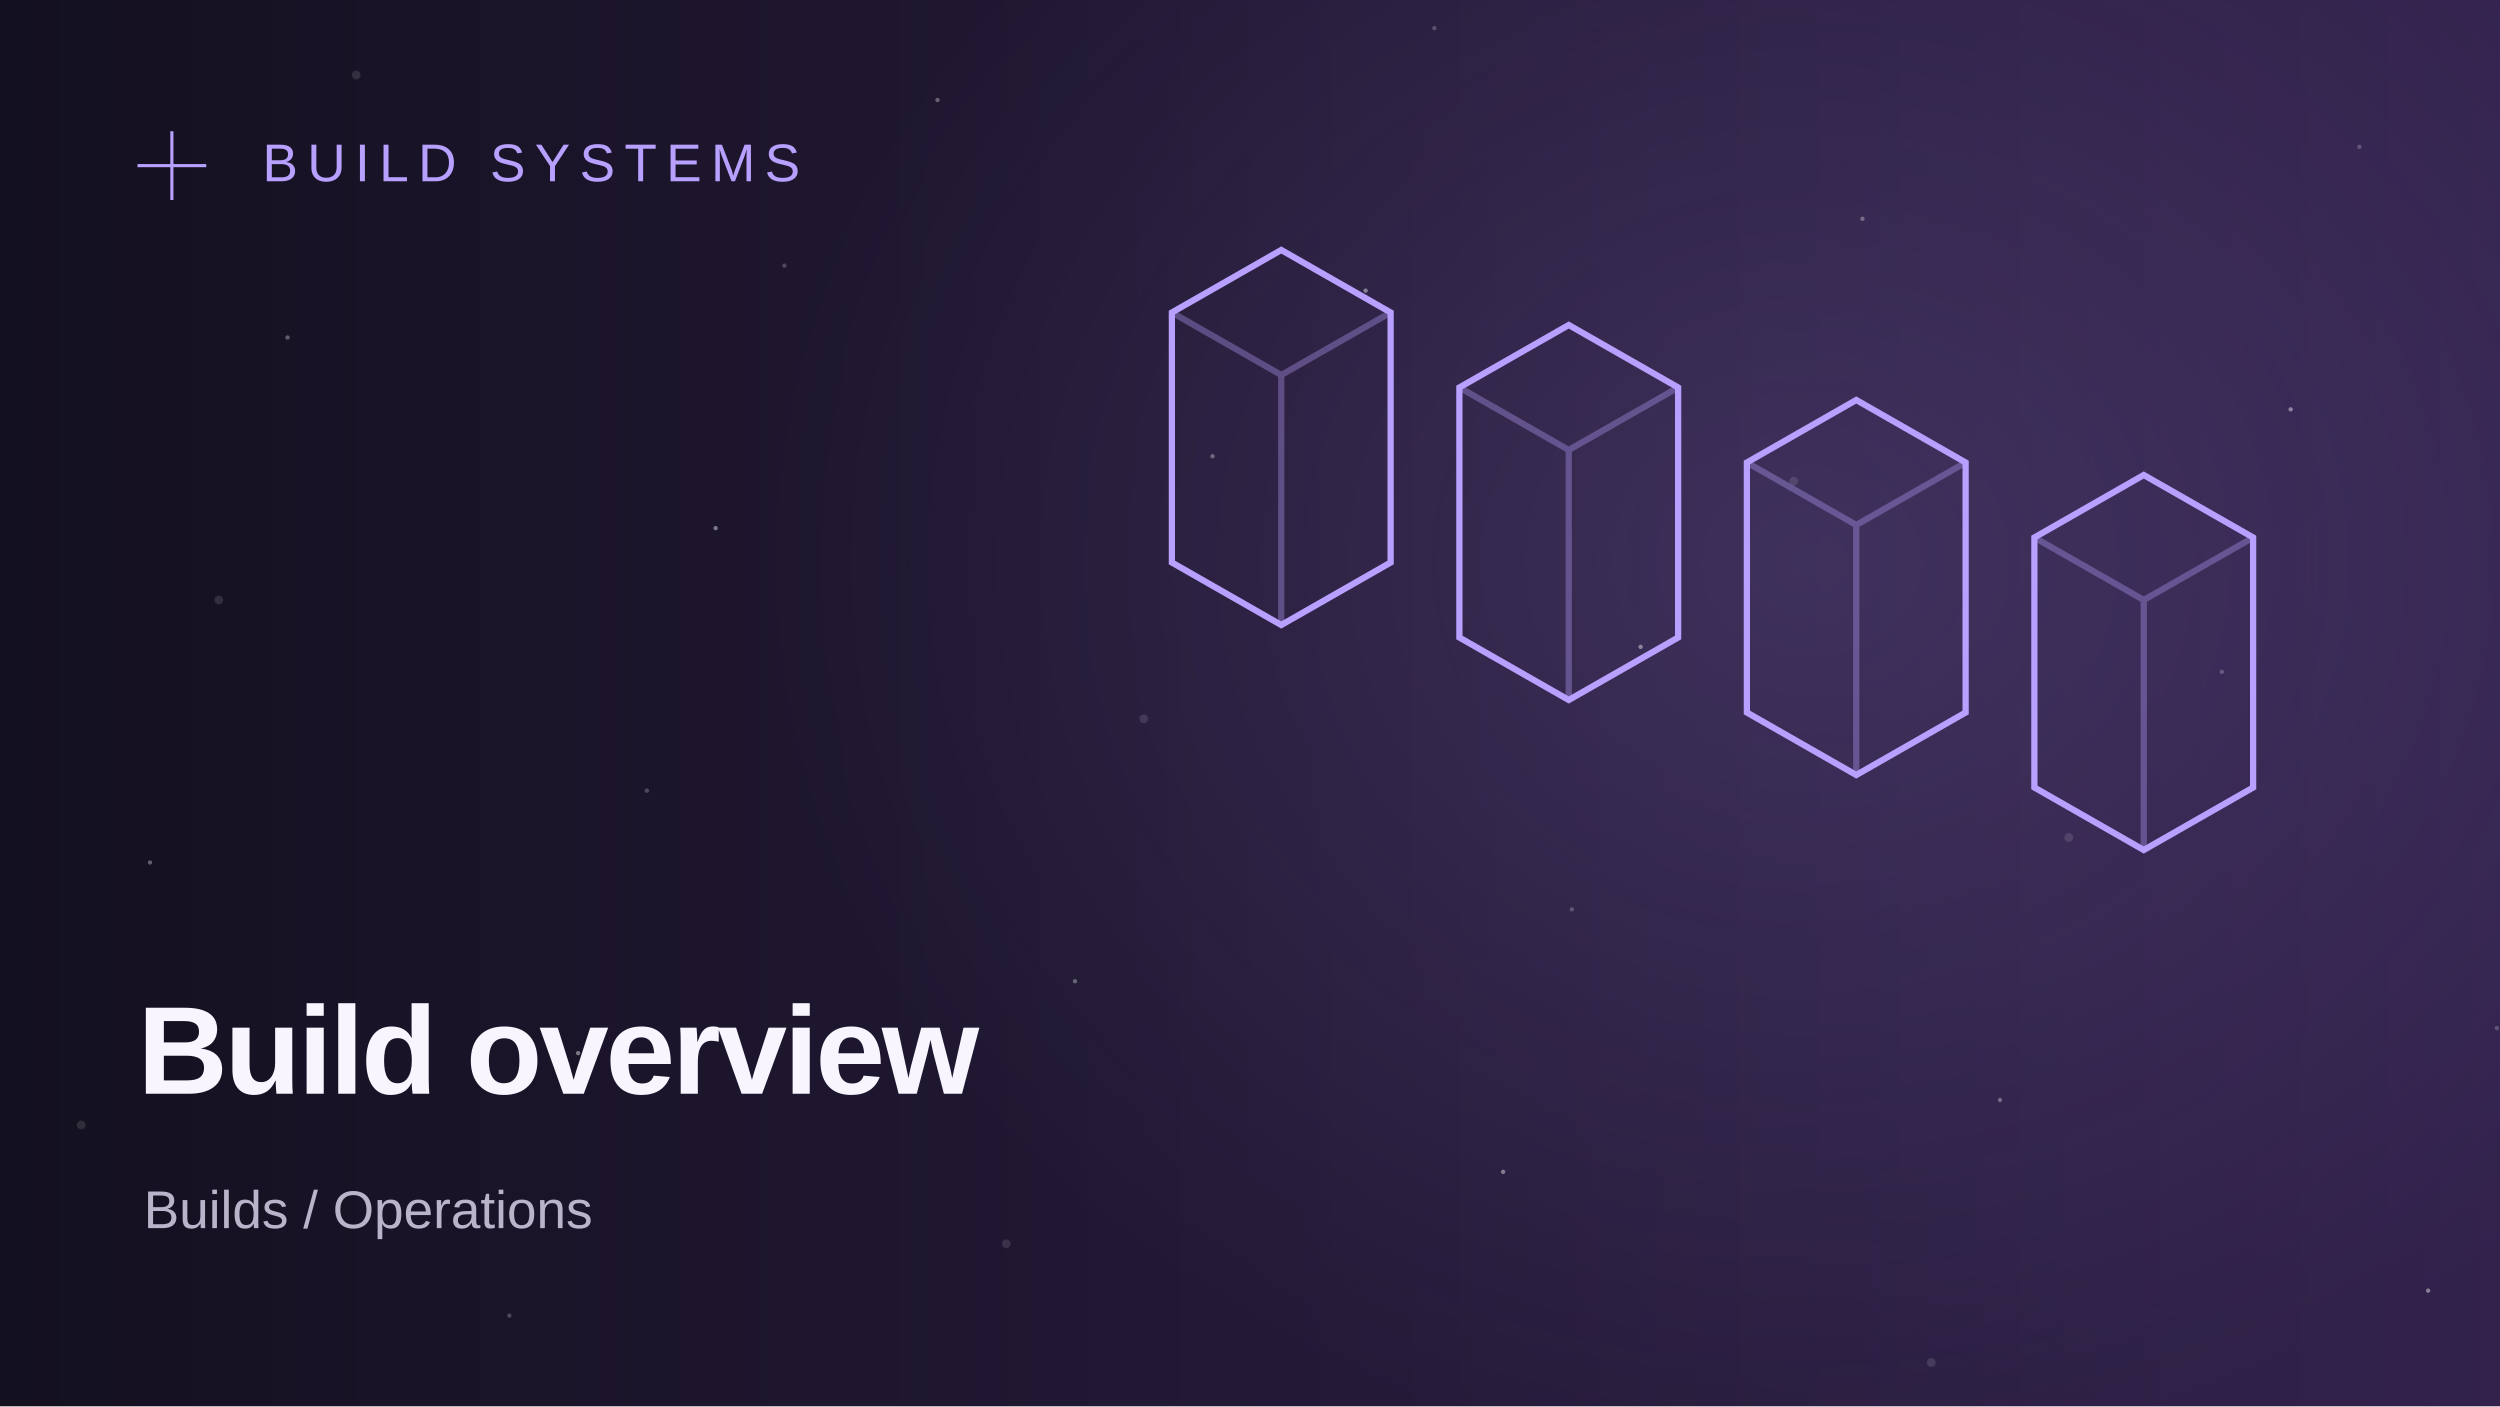
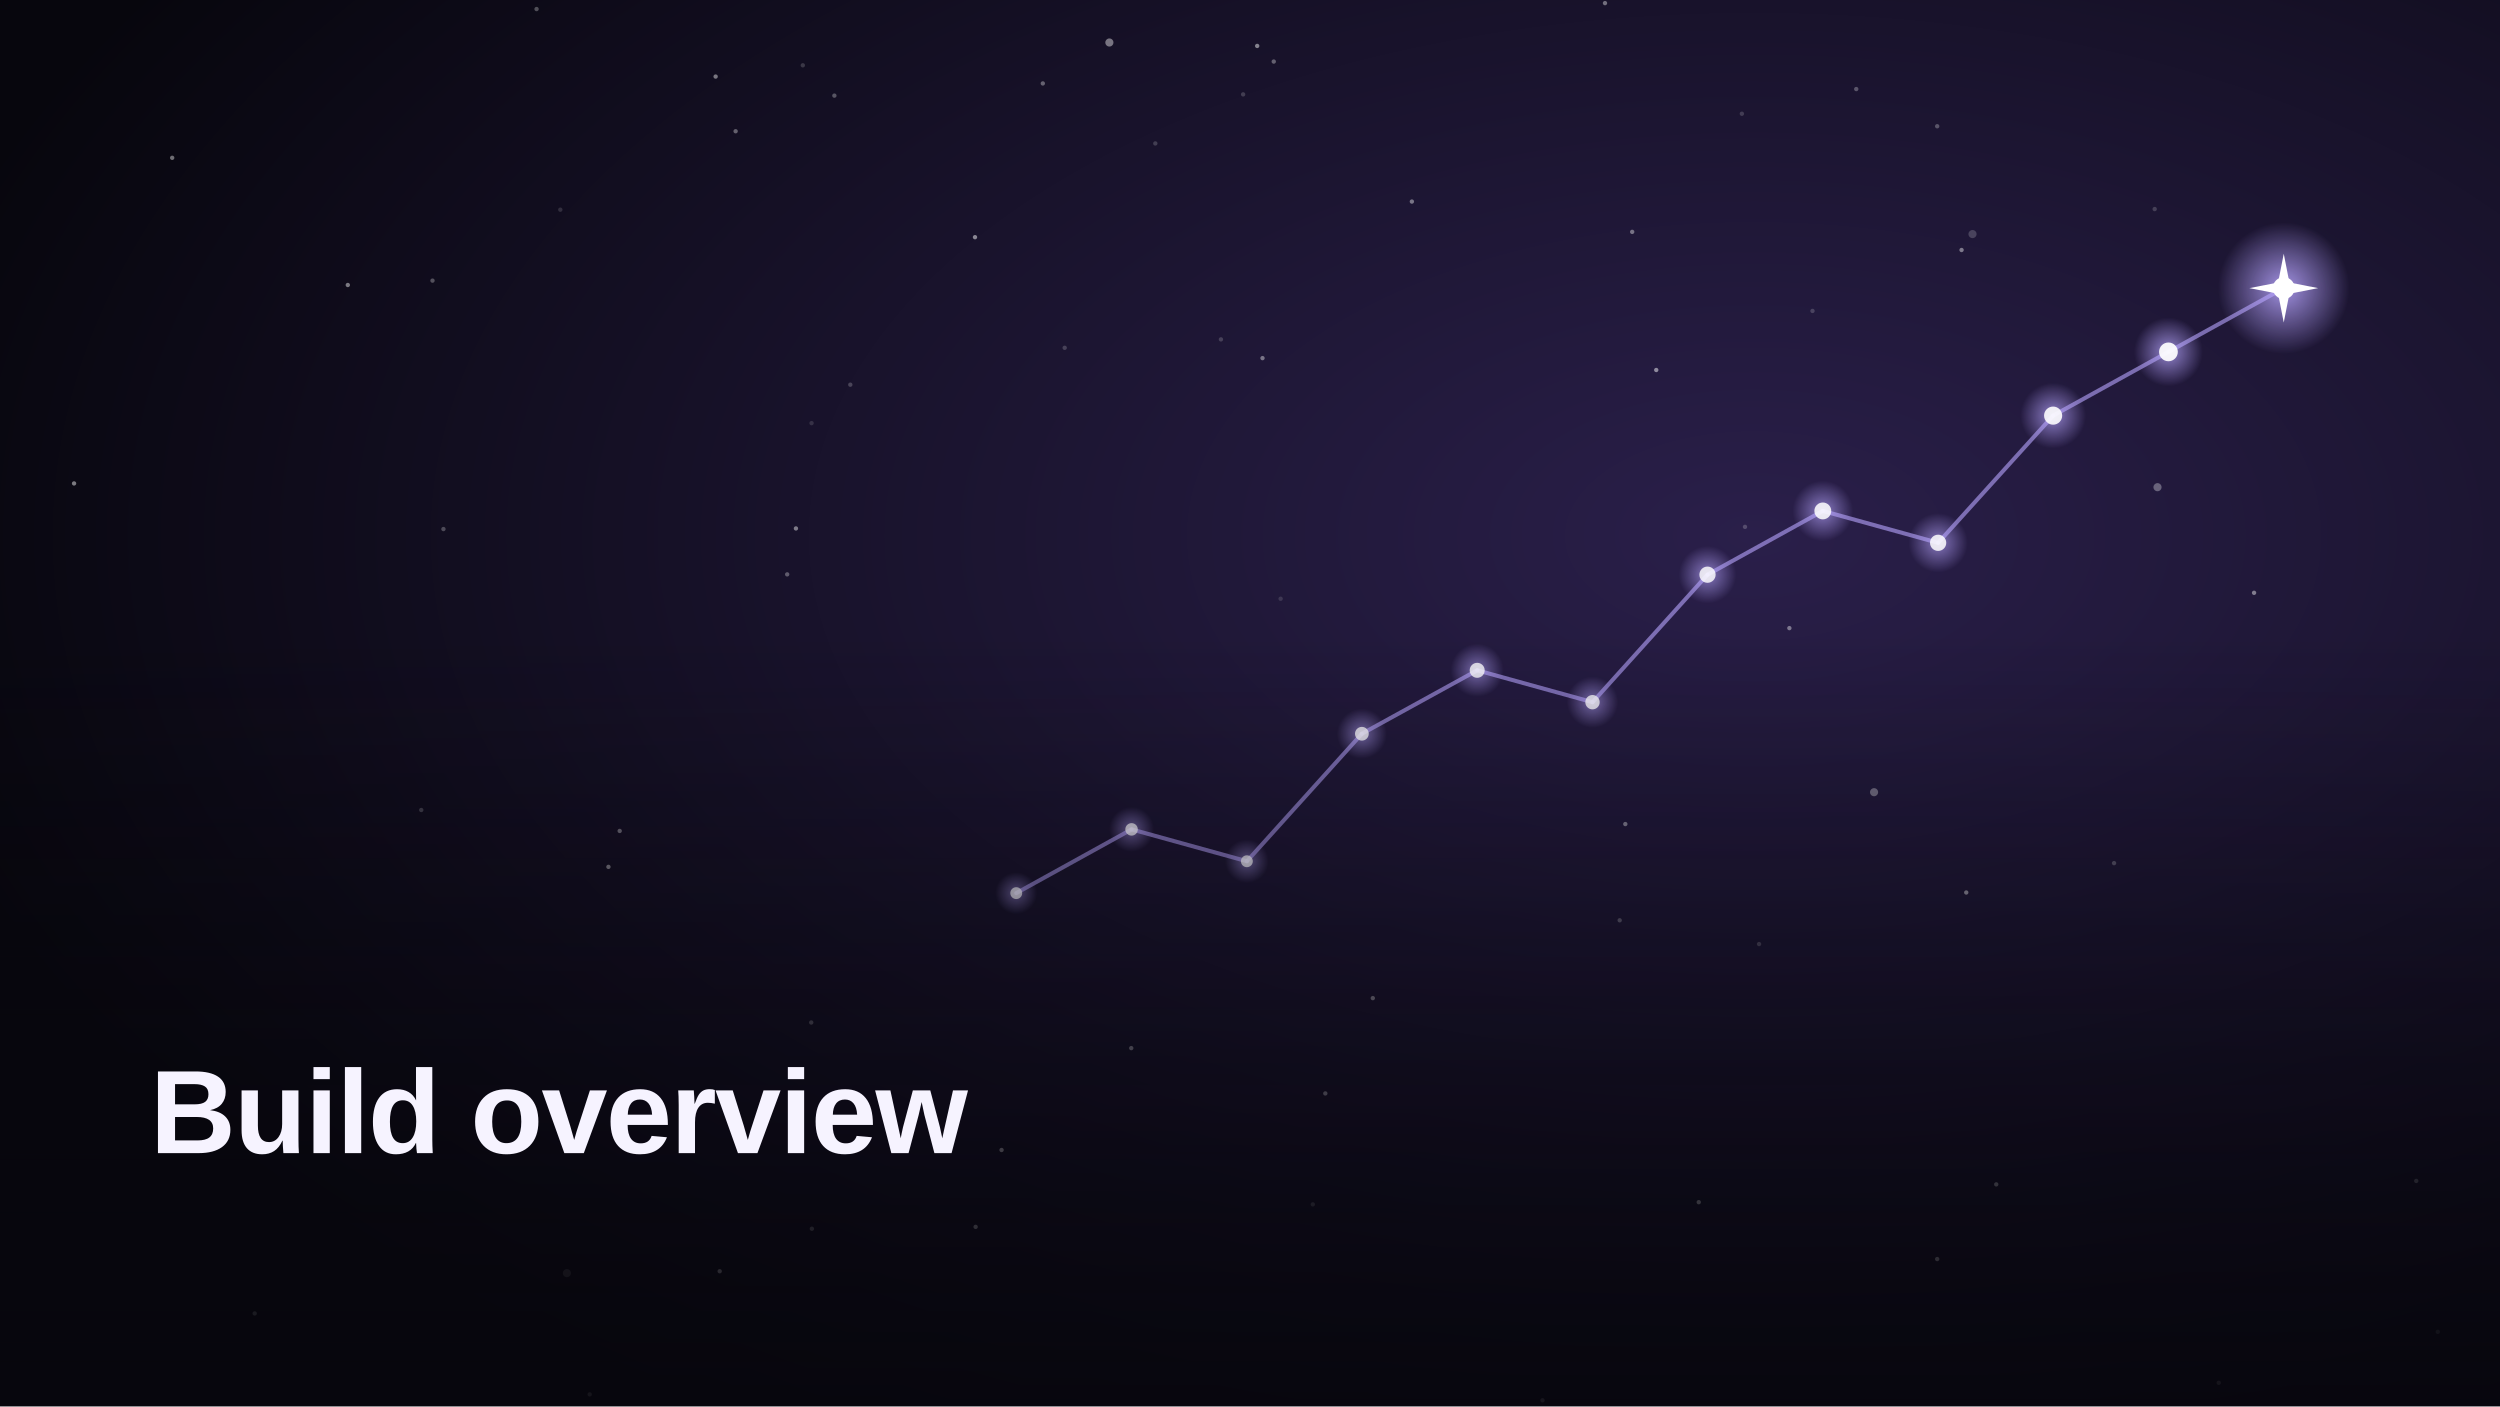
- <svg xmlns="http://www.w3.org/2000/svg" width="800" height="450" viewBox="0 0 800 450" role="img" aria-label="Build overview: Manufacturing concept artwork">
+ <svg xmlns="http://www.w3.org/2000/svg" width="800" height="450" viewBox="0 0 800 450" role="img" aria-label="Build overview: constellation drawn from its line graph">
  <defs>
-     <linearGradient id="bg">
-       <stop stop-color="#13101f" />
-       <stop offset="1" stop-color="#32224c" />
+     <radialGradient id="af68p3kn" cx=".7" cy=".38" r=".75">
+       <stop offset="0" stop-color="#2A1F4A" />
+       <stop offset="1" stop-color="#07060D" />
+     </radialGradient>
+     <radialGradient id="af68p3kg">
+       <stop offset="0" stop-color="#B8A6FF" stop-opacity=".9" />
+       <stop offset="1" stop-color="#B8A6FF" stop-opacity="0" />
+     </radialGradient>
+     <linearGradient id="af68p3kf" x1="0" y1="0" x2="0" y2="1">
+       <stop offset=".45" stop-color="#07060D" stop-opacity="0" />
+       <stop offset="1" stop-color="#07060D" stop-opacity=".85" />
    </linearGradient>
-     <radialGradient id="glow">
-       <stop stop-color="#b7a0ff" stop-opacity=".15" />
-       <stop offset="1" stop-color="#b7a0ff" stop-opacity="0" />
-     </radialGradient>
  </defs>
-   <rect width="800" height="450" fill="url(#bg)" />
-   <ellipse cx="580" cy="180" rx="340" ry="290" fill="url(#glow)" />
-   <circle cx="26" cy="360" r="1.4" fill="#fff" opacity="0.12" />
-   <circle cx="163" cy="421" r="0.7" fill="#fff" opacity="0.22" />
-   <circle cx="300" cy="32" r="0.7" fill="#fff" opacity="0.32" />
-   <circle cx="437" cy="93" r="0.7" fill="#fff" opacity="0.42" />
-   <circle cx="574" cy="154" r="1.4" fill="#fff" opacity="0.12" />
-   <circle cx="711" cy="215" r="0.7" fill="#fff" opacity="0.22" />
-   <circle cx="48" cy="276" r="0.7" fill="#fff" opacity="0.32" />
-   <circle cx="185" cy="337" r="0.7" fill="#fff" opacity="0.42" />
-   <circle cx="322" cy="398" r="1.4" fill="#fff" opacity="0.12" />
-   <circle cx="459" cy="9" r="0.7" fill="#fff" opacity="0.22" />
-   <circle cx="596" cy="70" r="0.7" fill="#fff" opacity="0.32" />
-   <circle cx="733" cy="131" r="0.7" fill="#fff" opacity="0.42" />
-   <circle cx="70" cy="192" r="1.4" fill="#fff" opacity="0.12" />
-   <circle cx="207" cy="253" r="0.7" fill="#fff" opacity="0.22" />
-   <circle cx="344" cy="314" r="0.7" fill="#fff" opacity="0.32" />
-   <circle cx="481" cy="375" r="0.7" fill="#fff" opacity="0.42" />
-   <circle cx="618" cy="436" r="1.4" fill="#fff" opacity="0.12" />
-   <circle cx="755" cy="47" r="0.7" fill="#fff" opacity="0.22" />
-   <circle cx="92" cy="108" r="0.7" fill="#fff" opacity="0.32" />
-   <circle cx="229" cy="169" r="0.7" fill="#fff" opacity="0.42" />
-   <circle cx="366" cy="230" r="1.4" fill="#fff" opacity="0.12" />
-   <circle cx="503" cy="291" r="0.7" fill="#fff" opacity="0.22" />
-   <circle cx="640" cy="352" r="0.7" fill="#fff" opacity="0.32" />
-   <circle cx="777" cy="413" r="0.7" fill="#fff" opacity="0.42" />
-   <circle cx="114" cy="24" r="1.4" fill="#fff" opacity="0.12" />
-   <circle cx="251" cy="85" r="0.7" fill="#fff" opacity="0.22" />
-   <circle cx="388" cy="146" r="0.7" fill="#fff" opacity="0.32" />
-   <circle cx="525" cy="207" r="0.7" fill="#fff" opacity="0.42" />
-   <circle cx="662" cy="268" r="1.4" fill="#fff" opacity="0.12" />
-   <circle cx="799" cy="329" r="0.7" fill="#fff" opacity="0.22" />
-   <g stroke="#b7a0ff" stroke-width="2" fill="none">
-     <path d="M375 100l35 -20 35 20v80l-35 20 -35 -20z" />
-     <path opacity=".35" d="M375 100l35 20 35 -20m-35 20v80" />
-     <path d="M467 124l35 -20 35 20v80l-35 20 -35 -20z" />
-     <path opacity=".35" d="M467 124l35 20 35 -20m-35 20v80" />
-     <path d="M559 148l35 -20 35 20v80l-35 20 -35 -20z" />
-     <path opacity=".35" d="M559 148l35 20 35 -20m-35 20v80" />
-     <path d="M651 172l35 -20 35 20v80l-35 20 -35 -20z" />
-     <path opacity=".35" d="M651 172l35 20 35 -20m-35 20v80" />
+   <rect width="800" height="450" fill="url(#af68p3kn)" />
+   <circle cx="259.8" cy="393.2" r="0.7" fill="#fff" opacity="0.28" />
+   <circle cx="638.8" cy="379" r="0.7" fill="#fff" opacity="0.43" />
+   <circle cx="451.8" cy="64.5" r="0.7" fill="#fff" opacity="0.41" />
+   <circle cx="631.2" cy="74.9" r="1.3" fill="#fff" opacity="0.19" />
+   <circle cx="420.1" cy="385.4" r="0.7" fill="#fff" opacity="0.21" />
+   <circle cx="594" cy="28.5" r="0.7" fill="#fff" opacity="0.28" />
+   <circle cx="362" cy="335.4" r="0.7" fill="#fff" opacity="0.41" />
+   <circle cx="181.4" cy="407.4" r="1.3" fill="#fff" opacity="0.17" />
+   <circle cx="780.1" cy="426.2" r="0.7" fill="#fff" opacity="0.19" />
+   <circle cx="690.4" cy="155.9" r="1.3" fill="#fff" opacity="0.32" />
+   <circle cx="312" cy="75.9" r="0.7" fill="#fff" opacity="0.49" />
+   <circle cx="251.9" cy="183.8" r="0.7" fill="#fff" opacity="0.31" />
+   <circle cx="179.3" cy="67.1" r="0.7" fill="#fff" opacity="0.14" />
+   <circle cx="599.7" cy="253.5" r="1.3" fill="#fff" opacity="0.36" />
+   <circle cx="627.7" cy="80" r="0.7" fill="#fff" opacity="0.42" />
+   <circle cx="355" cy="13.6" r="1.3" fill="#fff" opacity="0.42" />
+   <circle cx="259.7" cy="135.4" r="0.7" fill="#fff" opacity="0.13" />
+   <circle cx="320.5" cy="368" r="0.7" fill="#fff" opacity="0.49" />
+   <circle cx="369.7" cy="45.9" r="0.7" fill="#fff" opacity="0.18" />
+   <circle cx="493.6" cy="448.1" r="0.7" fill="#fff" opacity="0.41" />
+   <circle cx="572.6" cy="201" r="0.7" fill="#fff" opacity="0.40" />
+   <circle cx="55.1" cy="50.5" r="0.7" fill="#fff" opacity="0.41" />
+   <circle cx="256.9" cy="20.9" r="0.7" fill="#fff" opacity="0.17" />
+   <circle cx="194.7" cy="277.4" r="0.7" fill="#fff" opacity="0.42" />
+   <circle cx="171.7" cy="2.9" r="0.7" fill="#fff" opacity="0.28" />
+   <circle cx="402.3" cy="14.7" r="0.7" fill="#fff" opacity="0.47" />
+   <circle cx="619.9" cy="402.9" r="0.7" fill="#fff" opacity="0.47" />
+   <circle cx="272.1" cy="123.1" r="0.7" fill="#fff" opacity="0.21" />
+   <circle cx="229" cy="24.5" r="0.7" fill="#fff" opacity="0.43" />
+   <circle cx="23.7" cy="154.7" r="0.7" fill="#fff" opacity="0.46" />
+   <circle cx="198.3" cy="265.9" r="0.7" fill="#fff" opacity="0.36" />
+   <circle cx="230.3" cy="406.8" r="0.7" fill="#fff" opacity="0.46" />
+   <circle cx="397.8" cy="30.2" r="0.7" fill="#fff" opacity="0.18" />
+   <circle cx="518.3" cy="294.5" r="0.7" fill="#fff" opacity="0.27" />
+   <circle cx="312.2" cy="392.6" r="0.7" fill="#fff" opacity="0.45" />
+   <circle cx="111.3" cy="91.2" r="0.7" fill="#fff" opacity="0.45" />
+   <circle cx="676.5" cy="276.2" r="0.7" fill="#fff" opacity="0.25" />
+   <circle cx="710" cy="442.5" r="0.7" fill="#fff" opacity="0.32" />
+   <circle cx="558.4" cy="168.6" r="0.7" fill="#fff" opacity="0.20" />
+   <circle cx="513.6" cy="1" r="0.7" fill="#fff" opacity="0.39" />
+   <circle cx="259.6" cy="327.2" r="0.7" fill="#fff" opacity="0.26" />
+   <circle cx="773.2" cy="377.9" r="0.7" fill="#fff" opacity="0.26" />
+   <circle cx="543.6" cy="384.7" r="0.7" fill="#fff" opacity="0.48" />
+   <circle cx="520.1" cy="263.7" r="0.7" fill="#fff" opacity="0.43" />
+   <circle cx="267" cy="30.6" r="0.7" fill="#fff" opacity="0.29" />
+   <circle cx="188.7" cy="446.2" r="0.7" fill="#fff" opacity="0.35" />
+   <circle cx="409.8" cy="191.6" r="0.7" fill="#fff" opacity="0.13" />
+   <circle cx="404" cy="114.6" r="0.7" fill="#fff" opacity="0.40" />
+   <circle cx="439.3" cy="319.4" r="0.7" fill="#fff" opacity="0.42" />
+   <circle cx="81.5" cy="420.3" r="0.7" fill="#fff" opacity="0.31" />
+   <circle cx="689.5" cy="66.9" r="0.7" fill="#fff" opacity="0.18" />
+   <circle cx="522.3" cy="74.2" r="0.7" fill="#fff" opacity="0.39" />
+   <circle cx="390.7" cy="108.6" r="0.7" fill="#fff" opacity="0.18" />
+   <circle cx="629.2" cy="285.6" r="0.7" fill="#fff" opacity="0.49" />
+   <circle cx="340.7" cy="111.3" r="0.7" fill="#fff" opacity="0.19" />
+   <circle cx="141.9" cy="169.3" r="0.7" fill="#fff" opacity="0.25" />
+   <circle cx="562.9" cy="302.1" r="0.7" fill="#fff" opacity="0.20" />
+   <circle cx="721.3" cy="189.7" r="0.7" fill="#fff" opacity="0.43" />
+   <circle cx="619.9" cy="40.4" r="0.7" fill="#fff" opacity="0.27" />
+   <circle cx="407.6" cy="19.7" r="0.7" fill="#fff" opacity="0.33" />
+   <circle cx="557.4" cy="36.4" r="0.7" fill="#fff" opacity="0.17" />
+   <circle cx="580" cy="99.5" r="0.7" fill="#fff" opacity="0.18" />
+   <circle cx="530" cy="118.4" r="0.7" fill="#fff" opacity="0.49" />
+   <circle cx="235.4" cy="42" r="0.7" fill="#fff" opacity="0.34" />
+   <circle cx="424.1" cy="349.9" r="0.7" fill="#fff" opacity="0.42" />
+   <circle cx="138.4" cy="89.8" r="0.7" fill="#fff" opacity="0.28" />
+   <circle cx="134.8" cy="259.2" r="0.7" fill="#fff" opacity="0.20" />
+   <circle cx="333.7" cy="26.7" r="0.7" fill="#fff" opacity="0.34" />
+   <circle cx="254.7" cy="169.1" r="0.7" fill="#fff" opacity="0.44" />
+   <g stroke="#B8A6FF" stroke-width="1.3" fill="none" stroke-linecap="round">
+     <path d="M325.2 285.8L362.1 265.4" stroke-opacity="0.60" />
+     <path d="M362.1 265.4L399 275.6" stroke-opacity="0.60" />
+     <path d="M399 275.6L435.8 234.8" stroke-opacity="0.60" />
+     <path d="M435.8 234.8L472.7 214.5" stroke-opacity="0.60" />
+     <path d="M472.7 214.5L509.6 224.7" stroke-opacity="0.60" />
+     <path d="M509.6 224.7L546.4 183.9" stroke-opacity="0.60" />
+     <path d="M546.4 183.9L583.3 163.5" stroke-opacity="0.60" />
+     <path d="M583.3 163.5L620.2 173.7" stroke-opacity="0.60" />
+     <path d="M620.2 173.7L657 133" stroke-opacity="0.60" />
+     <path d="M657 133L693.9 112.6" stroke-opacity="0.60" />
+     <path d="M693.9 112.6L730.8 92.2" stroke-opacity="0.60" />
  </g>
-   <path d="M44 53h22m-11 -11v22" stroke="#b7a0ff" />
-   <text x="84" y="58" fill="#b7a0ff" font-family="Arial,sans-serif" font-size="17" letter-spacing="3">BUILD SYSTEMS</text>
-   <text x="44" y="350" fill="#f8f5ff" font-family="Arial,sans-serif" font-size="40" font-weight="600" letter-spacing="-1">Build overview</text>
-   <text x="46" y="393" fill="#bbb3ca" font-family="Arial,sans-serif" font-size="17">Builds  /  Operations</text>
+   <circle cx="325.2" cy="285.8" r="6.7" fill="url(#af68p3kg)" opacity="0.54" />
+   <circle cx="325.2" cy="285.8" r="1.9" fill="#fff" opacity="0.69" />
+   <circle cx="362.1" cy="265.4" r="7.2" fill="url(#af68p3kg)" opacity="0.58" />
+   <circle cx="362.1" cy="265.4" r="2" fill="#fff" opacity="0.72" />
+   <circle cx="399" cy="275.6" r="7" fill="url(#af68p3kg)" opacity="0.56" />
+   <circle cx="399" cy="275.6" r="1.9" fill="#fff" opacity="0.71" />
+   <circle cx="435.8" cy="234.8" r="8" fill="url(#af68p3kg)" opacity="0.63" />
+   <circle cx="435.8" cy="234.8" r="2.2" fill="#fff" opacity="0.76" />
+   <circle cx="472.7" cy="214.5" r="8.5" fill="url(#af68p3kg)" opacity="0.66" />
+   <circle cx="472.7" cy="214.5" r="2.4" fill="#fff" opacity="0.79" />
+   <circle cx="509.6" cy="224.7" r="8.2" fill="url(#af68p3kg)" opacity="0.65" />
+   <circle cx="509.6" cy="224.7" r="2.3" fill="#fff" opacity="0.77" />
+   <circle cx="546.4" cy="183.9" r="9.2" fill="url(#af68p3kg)" opacity="0.72" />
+   <circle cx="546.4" cy="183.9" r="2.6" fill="#fff" opacity="0.82" />
+   <circle cx="583.3" cy="163.5" r="9.7" fill="url(#af68p3kg)" opacity="0.75" />
+   <circle cx="583.3" cy="163.5" r="2.7" fill="#fff" opacity="0.85" />
+   <circle cx="620.2" cy="173.7" r="9.5" fill="url(#af68p3kg)" opacity="0.73" />
+   <circle cx="620.2" cy="173.7" r="2.6" fill="#fff" opacity="0.84" />
+   <circle cx="657" cy="133" r="10.5" fill="url(#af68p3kg)" opacity="0.80" />
+   <circle cx="657" cy="133" r="2.9" fill="#fff" opacity="0.89" />
+   <circle cx="693.9" cy="112.6" r="11" fill="url(#af68p3kg)" opacity="0.84" />
+   <circle cx="693.9" cy="112.6" r="3" fill="#fff" opacity="0.92" />
+   <circle cx="730.8" cy="92.2" r="21" fill="url(#af68p3kg)" opacity="0.95" />
+   <circle cx="730.8" cy="92.2" r="3.5" fill="#fff" opacity="1.00" />
+   <path d="M730.8 81.2L732.6 90.4L741.8 92.2L732.6 94L730.8 103.2L729 94L719.8 92.2L729 90.4Z" fill="#fff" />
+   <rect width="800" height="450" fill="url(#af68p3kf)" />
+   <text x="48" y="369" fill="#F6F3FF" font-family="'Instrument Sans','Helvetica Neue',Arial,sans-serif" font-size="38" font-weight="600" letter-spacing="-.5">Build overview</text>
</svg>
